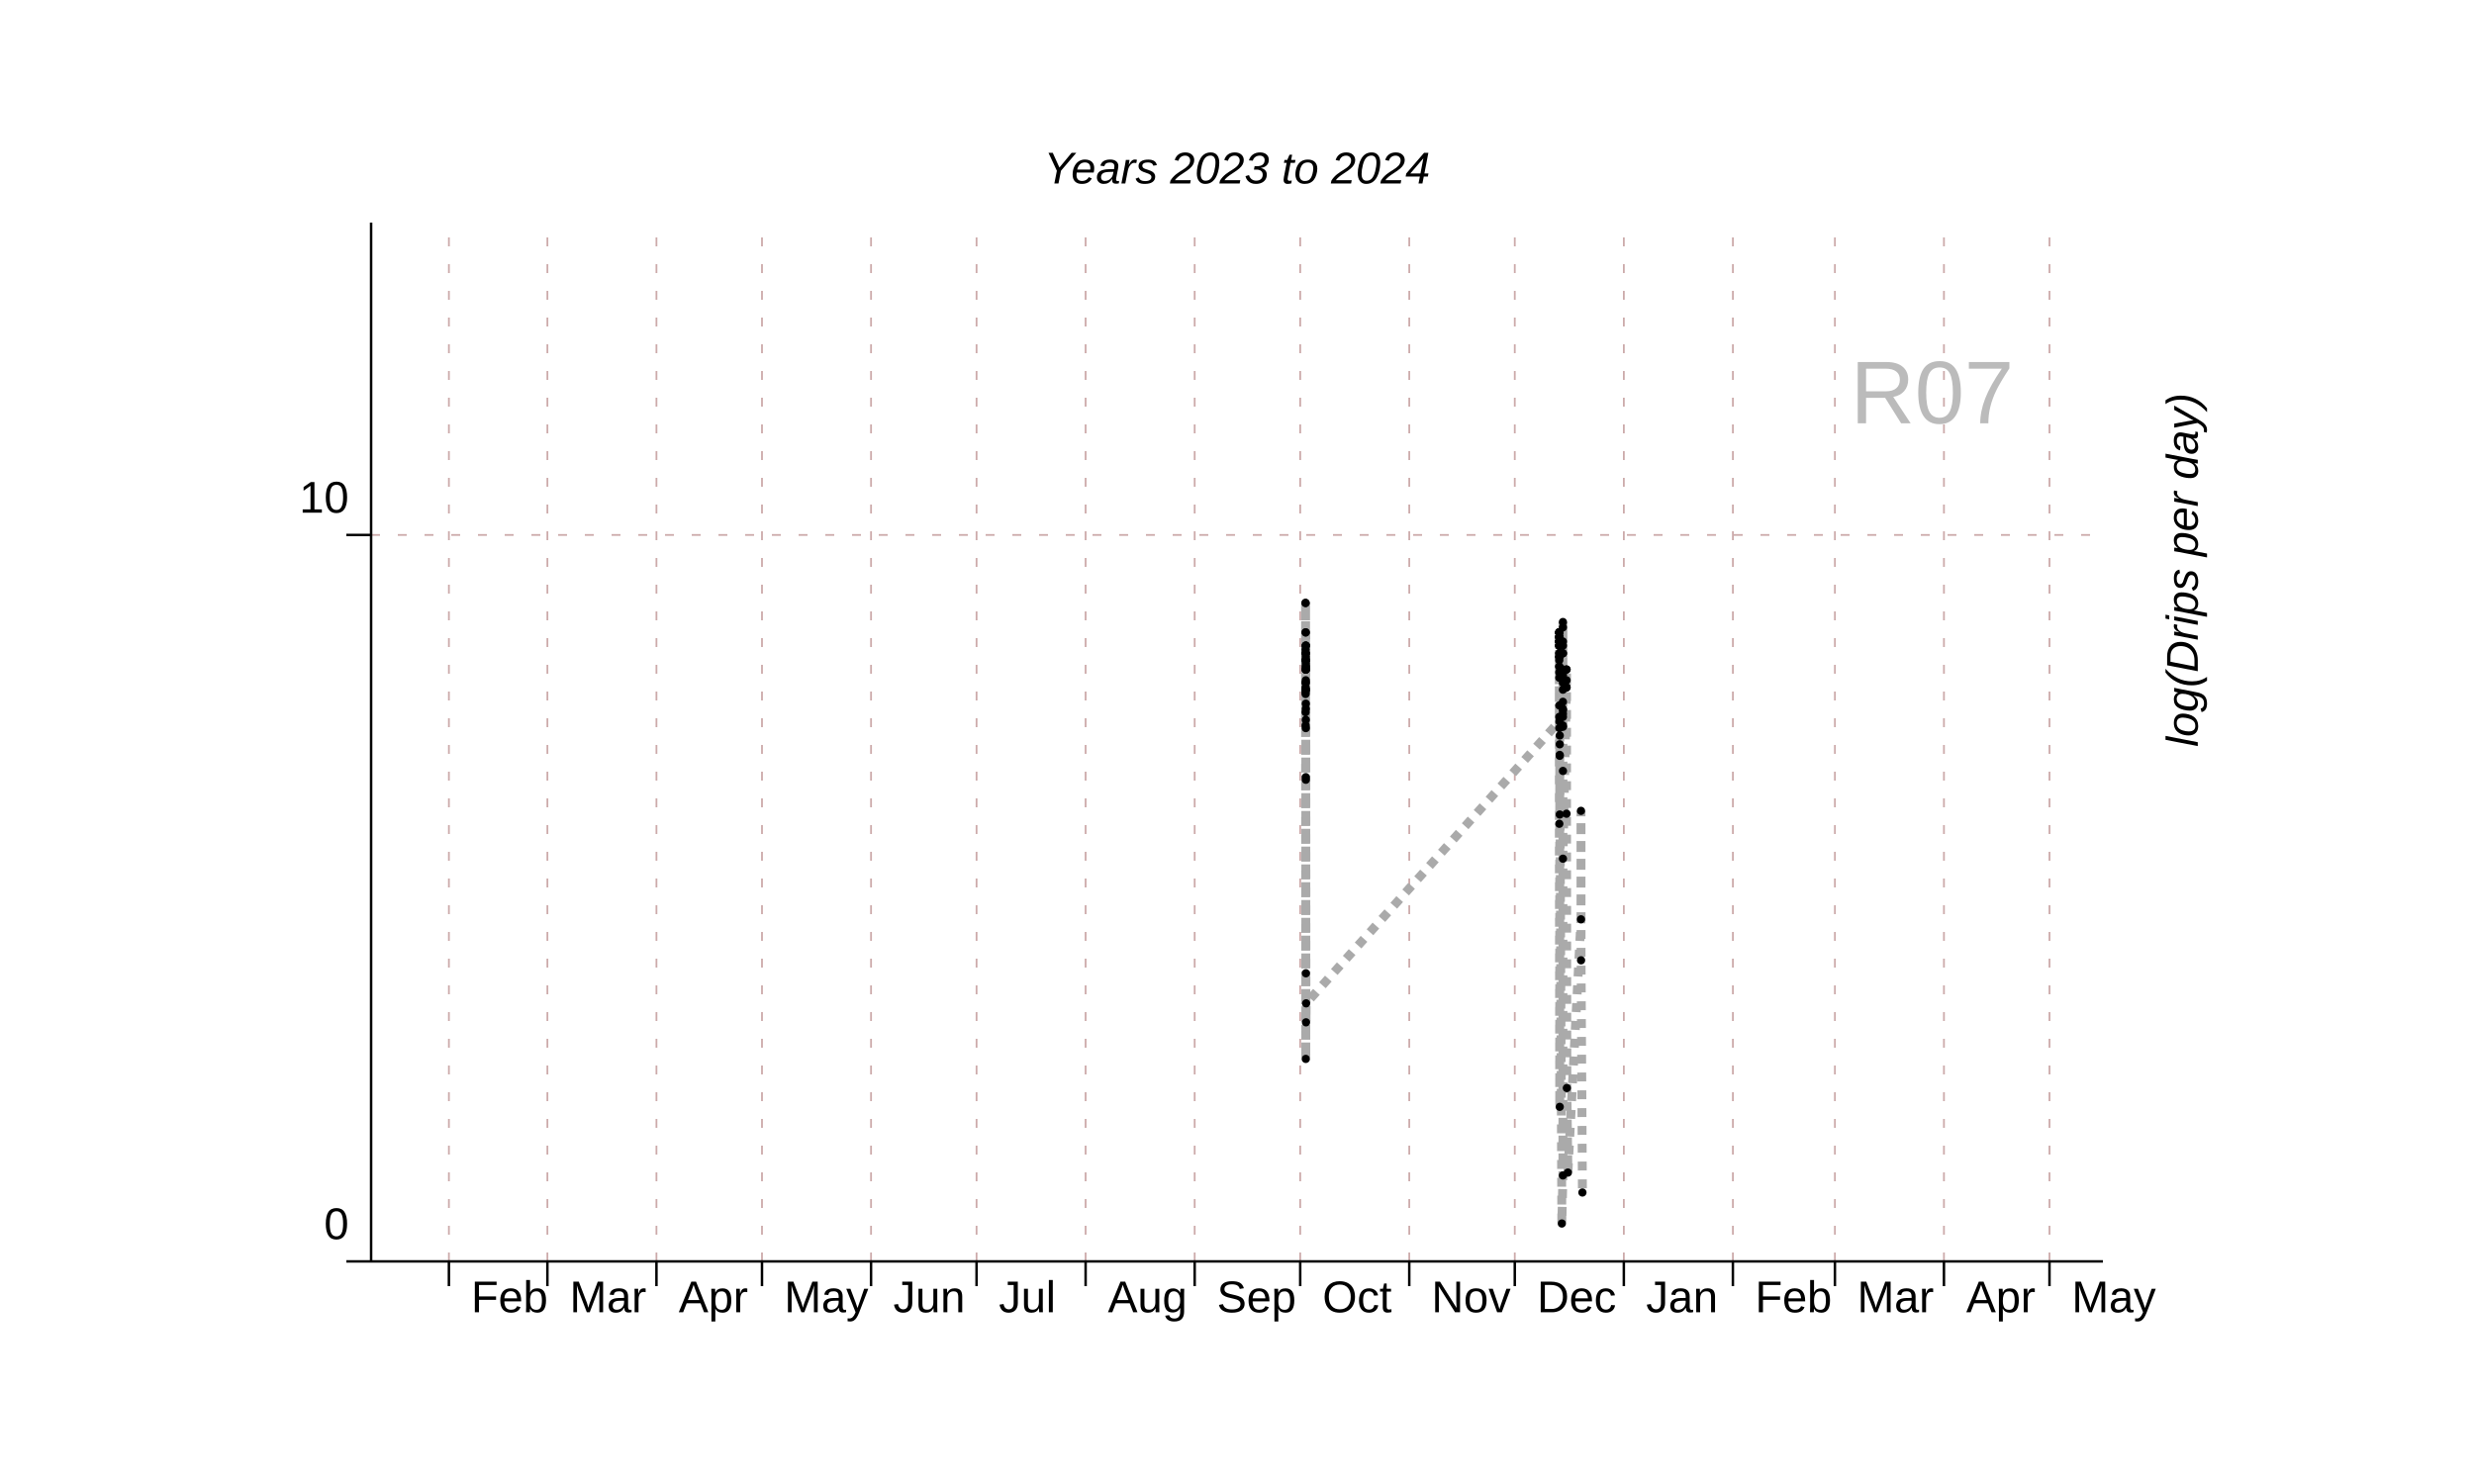
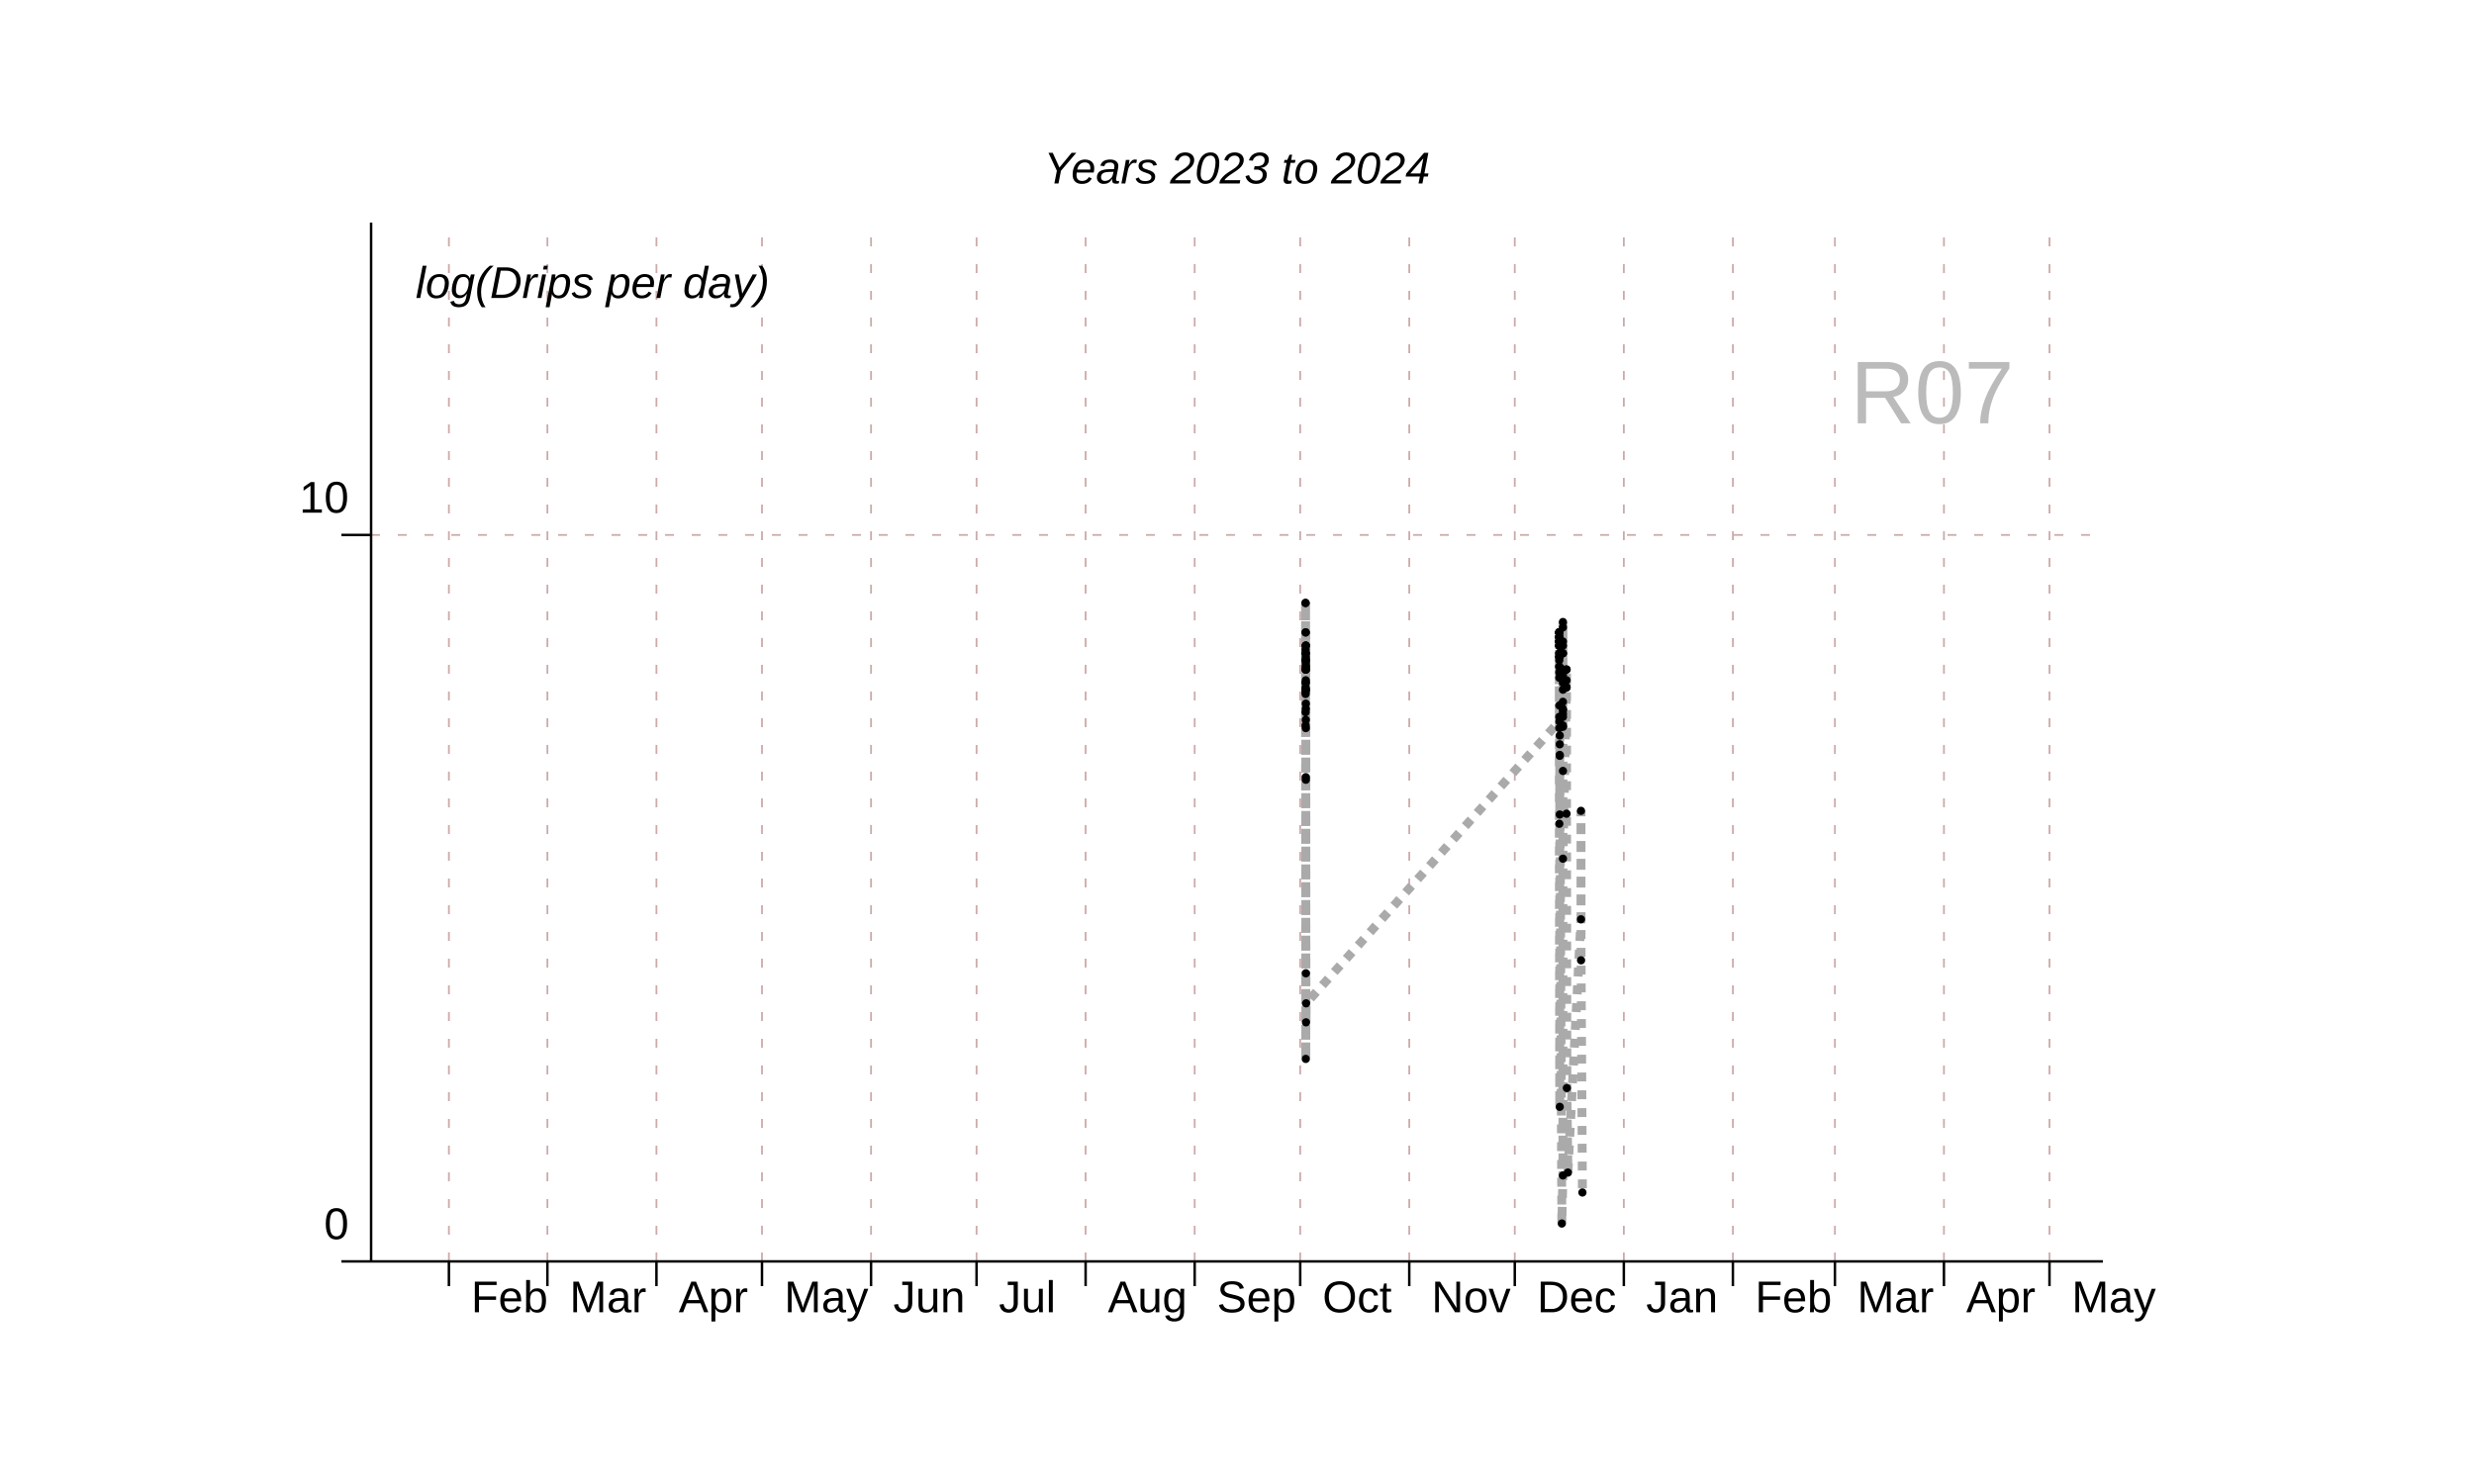
<svg xmlns="http://www.w3.org/2000/svg" version="1.1" viewBox="0 0 1000 600">
  <g>
    <g stroke-dasharray="3.6 7.2" stroke-width="0.72" stroke="#caa">
      <line x1="828.41" x2="828.41" y1="510.00" y2="90.00" />
      <line x1="785.75" x2="785.75" y1="510.00" y2="90.00" />
      <line x1="741.68" x2="741.68" y1="510.00" y2="90.00" />
      <line x1="700.44" x2="700.44" y1="510.00" y2="90.00" />
      <line x1="656.36" x2="656.36" y1="510.00" y2="90.00" />
      <line x1="612.28" x2="612.28" y1="510.00" y2="90.00" />
      <line x1="569.63" x2="569.63" y1="510.00" y2="90.00" />
      <line x1="525.55" x2="525.55" y1="510.00" y2="90.00" />
      <line x1="482.89" x2="482.89" y1="510.00" y2="90.00" />
      <line x1="438.81" x2="438.81" y1="510.00" y2="90.00" />
      <line x1="394.73" x2="394.73" y1="510.00" y2="90.00" />
      <line x1="352.08" x2="352.08" y1="510.00" y2="90.00" />
      <line x1="308.00" x2="308.00" y1="510.00" y2="90.00" />
      <line x1="265.34" x2="265.34" y1="510.00" y2="90.00" />
      <line x1="221.26" x2="221.26" y1="510.00" y2="90.00" />
      <line x1="181.45" x2="181.45" y1="510.00" y2="90.00" />
      <line x1="150.00" x2="850.00" y1="510.00" y2="510.00" />
      <line x1="150.00" x2="850.00" y1="216.29" y2="216.29" />
    </g>
    <g>
      <text dominant-baseline="hanging" dx="-36.0" dy="18.0" fill="#0004" font-family="Arial, sans-serif" font-size="36" stroke="none" text-anchor="end" x="850.00" y="128.18">R07</text>
    </g>
    <g>
      <text dominant-baseline="text-bottom" dy="-12.0" fill="black" font-family="Arial, sans-serif" font-size="18.0" font-style="italic" stroke="none" text-anchor="middle" x="500.00" y="90.00">Years 2023 to 2024</text>
    </g>
    <g>
-       <text dominant-baseline="central" dx="12.0" dy="12.0" fill="black" font-family="Arial, sans-serif" font-size="18.0" font-style="italic" stroke="none" text-anchor="middle" text-orientation="sideways" writing-mode="vertical-lr" x="850.00" y="300.00">log(Drips per day)</text>
+       <text dominant-baseline="hanging" dx="18.0" dy="18.0" fill="black" font-family="Arial, sans-serif" font-size="18.0" font-style="italic" stroke="none" text-anchor="beginning" text-orientation="sideways" x="150.00" y="90.00">log(Drips per day)</text>
    </g>
    <polyline fill="none" points="527.72,270.69 527.72,255.69 527.72,262.63 527.72,280.57 527.72,277.94 527.72,266.94 527.72,293.31 527.72,243.78 527.72,243.78 527.72,264.14 527.72,276.05 527.72,279.72 527.72,287.96 527.81,428.13 527.81,314.21 527.81,276.05 527.81,261.04 527.81,264.14 527.81,264.14 527.81,261.04 527.81,255.69 527.81,266.94 527.81,265.57 527.81,261.04 527.81,266.94 527.82,269.49 527.82,270.69 527.82,269.49 527.82,270.69 527.82,268.24 527.82,270.69 527.82,266.94 527.82,275.05 527.82,278.85 527.82,278.85 527.82,286.62 527.82,284.50 527.82,291.05 527.82,294.38 527.82,315.26 527.85,393.51 527.90,413.34 527.94,405.67 630.27,291.63 630.27,289.85 630.27,269.49 630.27,265.57 630.27,261.04 630.27,257.58 630.27,255.69 630.27,255.69 630.27,255.69 630.27,261.04 630.27,257.58 630.27,257.58 630.27,255.69 630.27,259.36 630.27,257.58 630.27,259.36 630.27,255.69 630.27,259.36 630.27,261.04 630.27,266.94 630.27,265.57 630.27,271.84 630.27,269.49 630.27,264.14 630.27,259.36 630.27,259.36 630.27,265.57 630.27,261.04 630.28,257.58 630.28,264.14 630.28,274.02 630.28,285.22 630.28,294.38 630.28,333.06 630.45,447.51 630.45,305.22 630.45,305.58 630.46,329.32 630.46,297.37 630.46,300.93 631.30,494.68 631.74,475.25 631.74,278.85 631.74,283.75 631.74,287.30 631.74,276.05 631.74,271.84 631.74,272.95 631.74,264.14 631.74,261.04 631.74,259.36 631.74,251.49 631.74,253.66 631.74,264.14 631.74,270.69 631.74,288.60 631.74,293.31 631.75,293.85 631.75,286.62 631.75,289.85 631.75,311.70 631.75,347.18 633.20,275.05 633.20,277.94 633.20,270.69 633.20,270.69 633.20,277.94 633.20,329.00 633.33,439.90 633.75,474.09 639.04,371.70 639.04,327.84 639.07,388.26 639.62,482.14" stroke-dasharray="3.6 3.6" stroke-width="3.6" stroke="#aaa" />
    <g>
      <circle cx="527.72" cy="270.69" r="1.667" />
      <circle cx="527.72" cy="255.69" r="1.667" />
      <circle cx="527.72" cy="262.63" r="1.667" />
      <circle cx="527.72" cy="280.57" r="1.667" />
      <circle cx="527.72" cy="277.94" r="1.667" />
      <circle cx="527.72" cy="266.94" r="1.667" />
      <circle cx="527.72" cy="293.31" r="1.667" />
      <circle cx="527.72" cy="243.78" r="1.667" />
      <circle cx="527.72" cy="243.78" r="1.667" />
      <circle cx="527.72" cy="264.14" r="1.667" />
      <circle cx="527.72" cy="276.05" r="1.667" />
      <circle cx="527.72" cy="279.72" r="1.667" />
      <circle cx="527.72" cy="287.96" r="1.667" />
      <circle cx="527.81" cy="428.13" r="1.667" />
      <circle cx="527.81" cy="314.21" r="1.667" />
      <circle cx="527.81" cy="276.05" r="1.667" />
      <circle cx="527.81" cy="261.04" r="1.667" />
      <circle cx="527.81" cy="264.14" r="1.667" />
      <circle cx="527.81" cy="264.14" r="1.667" />
      <circle cx="527.81" cy="261.04" r="1.667" />
      <circle cx="527.81" cy="255.69" r="1.667" />
      <circle cx="527.81" cy="266.94" r="1.667" />
      <circle cx="527.81" cy="265.57" r="1.667" />
      <circle cx="527.81" cy="261.04" r="1.667" />
      <circle cx="527.81" cy="266.94" r="1.667" />
      <circle cx="527.82" cy="269.49" r="1.667" />
      <circle cx="527.82" cy="270.69" r="1.667" />
      <circle cx="527.82" cy="269.49" r="1.667" />
      <circle cx="527.82" cy="270.69" r="1.667" />
      <circle cx="527.82" cy="268.24" r="1.667" />
      <circle cx="527.82" cy="270.69" r="1.667" />
      <circle cx="527.82" cy="266.94" r="1.667" />
      <circle cx="527.82" cy="275.05" r="1.667" />
      <circle cx="527.82" cy="278.85" r="1.667" />
      <circle cx="527.82" cy="278.85" r="1.667" />
      <circle cx="527.82" cy="286.62" r="1.667" />
      <circle cx="527.82" cy="284.50" r="1.667" />
      <circle cx="527.82" cy="291.05" r="1.667" />
      <circle cx="527.82" cy="294.38" r="1.667" />
      <circle cx="527.82" cy="315.26" r="1.667" />
      <circle cx="527.85" cy="393.51" r="1.667" />
      <circle cx="527.90" cy="413.34" r="1.667" />
      <circle cx="527.94" cy="405.67" r="1.667" />
      <circle cx="630.27" cy="291.63" r="1.667" />
      <circle cx="630.27" cy="289.85" r="1.667" />
      <circle cx="630.27" cy="269.49" r="1.667" />
      <circle cx="630.27" cy="265.57" r="1.667" />
      <circle cx="630.27" cy="261.04" r="1.667" />
      <circle cx="630.27" cy="257.58" r="1.667" />
      <circle cx="630.27" cy="255.69" r="1.667" />
      <circle cx="630.27" cy="255.69" r="1.667" />
      <circle cx="630.27" cy="255.69" r="1.667" />
      <circle cx="630.27" cy="261.04" r="1.667" />
      <circle cx="630.27" cy="257.58" r="1.667" />
      <circle cx="630.27" cy="257.58" r="1.667" />
      <circle cx="630.27" cy="255.69" r="1.667" />
      <circle cx="630.27" cy="259.36" r="1.667" />
      <circle cx="630.27" cy="257.58" r="1.667" />
      <circle cx="630.27" cy="259.36" r="1.667" />
      <circle cx="630.27" cy="255.69" r="1.667" />
      <circle cx="630.27" cy="259.36" r="1.667" />
      <circle cx="630.27" cy="261.04" r="1.667" />
      <circle cx="630.27" cy="266.94" r="1.667" />
      <circle cx="630.27" cy="265.57" r="1.667" />
      <circle cx="630.27" cy="271.84" r="1.667" />
      <circle cx="630.27" cy="269.49" r="1.667" />
      <circle cx="630.27" cy="264.14" r="1.667" />
      <circle cx="630.27" cy="259.36" r="1.667" />
      <circle cx="630.27" cy="259.36" r="1.667" />
      <circle cx="630.27" cy="265.57" r="1.667" />
      <circle cx="630.27" cy="261.04" r="1.667" />
      <circle cx="630.28" cy="257.58" r="1.667" />
      <circle cx="630.28" cy="264.14" r="1.667" />
      <circle cx="630.28" cy="274.02" r="1.667" />
      <circle cx="630.28" cy="285.22" r="1.667" />
      <circle cx="630.28" cy="294.38" r="1.667" />
      <circle cx="630.28" cy="333.06" r="1.667" />
      <circle cx="630.45" cy="447.51" r="1.667" />
      <circle cx="630.45" cy="305.22" r="1.667" />
      <circle cx="630.45" cy="305.58" r="1.667" />
      <circle cx="630.46" cy="329.32" r="1.667" />
      <circle cx="630.46" cy="297.37" r="1.667" />
      <circle cx="630.46" cy="300.93" r="1.667" />
      <circle cx="631.30" cy="494.68" r="1.667" />
      <circle cx="631.74" cy="475.25" r="1.667" />
      <circle cx="631.74" cy="278.85" r="1.667" />
      <circle cx="631.74" cy="283.75" r="1.667" />
      <circle cx="631.74" cy="287.30" r="1.667" />
      <circle cx="631.74" cy="276.05" r="1.667" />
      <circle cx="631.74" cy="271.84" r="1.667" />
      <circle cx="631.74" cy="272.95" r="1.667" />
      <circle cx="631.74" cy="264.14" r="1.667" />
      <circle cx="631.74" cy="261.04" r="1.667" />
      <circle cx="631.74" cy="259.36" r="1.667" />
      <circle cx="631.74" cy="251.49" r="1.667" />
      <circle cx="631.74" cy="253.66" r="1.667" />
      <circle cx="631.74" cy="264.14" r="1.667" />
      <circle cx="631.74" cy="270.69" r="1.667" />
      <circle cx="631.74" cy="288.60" r="1.667" />
      <circle cx="631.74" cy="293.31" r="1.667" />
      <circle cx="631.75" cy="293.85" r="1.667" />
      <circle cx="631.75" cy="286.62" r="1.667" />
      <circle cx="631.75" cy="289.85" r="1.667" />
      <circle cx="631.75" cy="311.70" r="1.667" />
      <circle cx="631.75" cy="347.18" r="1.667" />
      <circle cx="633.20" cy="275.05" r="1.667" />
      <circle cx="633.20" cy="277.94" r="1.667" />
      <circle cx="633.20" cy="270.69" r="1.667" />
      <circle cx="633.20" cy="270.69" r="1.667" />
      <circle cx="633.20" cy="277.94" r="1.667" />
      <circle cx="633.20" cy="329.00" r="1.667" />
      <circle cx="633.33" cy="439.90" r="1.667" />
      <circle cx="633.75" cy="474.09" r="1.667" />
      <circle cx="639.04" cy="371.70" r="1.667" />
      <circle cx="639.04" cy="327.84" r="1.667" />
      <circle cx="639.07" cy="388.26" r="1.667" />
      <circle cx="639.62" cy="482.14" r="1.667" />
    </g>
    <g stroke="black">
      <line x1="828.41" x2="828.41" y1="510.00" y2="520.00" />
      <line x1="785.75" x2="785.75" y1="510.00" y2="520.00" />
      <line x1="741.68" x2="741.68" y1="510.00" y2="520.00" />
      <line x1="700.44" x2="700.44" y1="510.00" y2="520.00" />
      <line x1="656.36" x2="656.36" y1="510.00" y2="520.00" />
      <line x1="612.28" x2="612.28" y1="510.00" y2="520.00" />
      <line x1="569.63" x2="569.63" y1="510.00" y2="520.00" />
      <line x1="525.55" x2="525.55" y1="510.00" y2="520.00" />
      <line x1="482.89" x2="482.89" y1="510.00" y2="520.00" />
      <line x1="438.81" x2="438.81" y1="510.00" y2="520.00" />
      <line x1="394.73" x2="394.73" y1="510.00" y2="520.00" />
      <line x1="352.08" x2="352.08" y1="510.00" y2="520.00" />
      <line x1="308.00" x2="308.00" y1="510.00" y2="520.00" />
      <line x1="265.34" x2="265.34" y1="510.00" y2="520.00" />
      <line x1="221.26" x2="221.26" y1="510.00" y2="520.00" />
      <line x1="181.45" x2="181.45" y1="510.00" y2="520.00" />
      <g fill="black" font-family="Arial, sans-serif" font-size="18.0" stroke="none" text-anchor="start" transform="translate(9.0 0.0)">
        <text x="828.41" y="530.57">May</text>
        <text x="785.75" y="530.57">Apr</text>
        <text x="741.68" y="530.57">Mar</text>
        <text x="700.44" y="530.57">Feb</text>
        <text x="656.36" y="530.57">Jan</text>
        <text x="612.28" y="530.57">Dec</text>
        <text x="569.63" y="530.57">Nov</text>
        <text x="525.55" y="530.57">Oct</text>
        <text x="482.89" y="530.57">Sep</text>
        <text x="438.81" y="530.57">Aug</text>
        <text x="394.73" y="530.57">Jul</text>
        <text x="352.08" y="530.57">Jun</text>
        <text x="308.00" y="530.57">May</text>
        <text x="265.34" y="530.57">Apr</text>
        <text x="221.26" y="530.57">Mar</text>
        <text x="181.45" y="530.57">Feb</text>
      </g>
      <line x1="150.00" x2="850.00" y1="510.00" y2="510.00" />
    </g>
    <g stroke="black">
-       <line x1="150.00" x2="140.00" y1="510.00" y2="510.00" />
-       <line x1="150.00" x2="140.00" y1="216.29" y2="216.29" />
+       <line x1="150.00" x2="138.00" y1="510.00" y2="510.00" />
+       <line x1="150.00" x2="138.00" y1="216.29" y2="216.29" />
      <g fill="black" font-family="Arial, sans-serif" font-size="18.0" stroke="none" text-anchor="end">
        <text x="141.00" y="501.00">0</text>
        <text x="141.00" y="207.29">10</text>
      </g>
      <line x1="150.00" x2="150.00" y1="510.00" y2="90.00" />
    </g>
  </g>
</svg>
